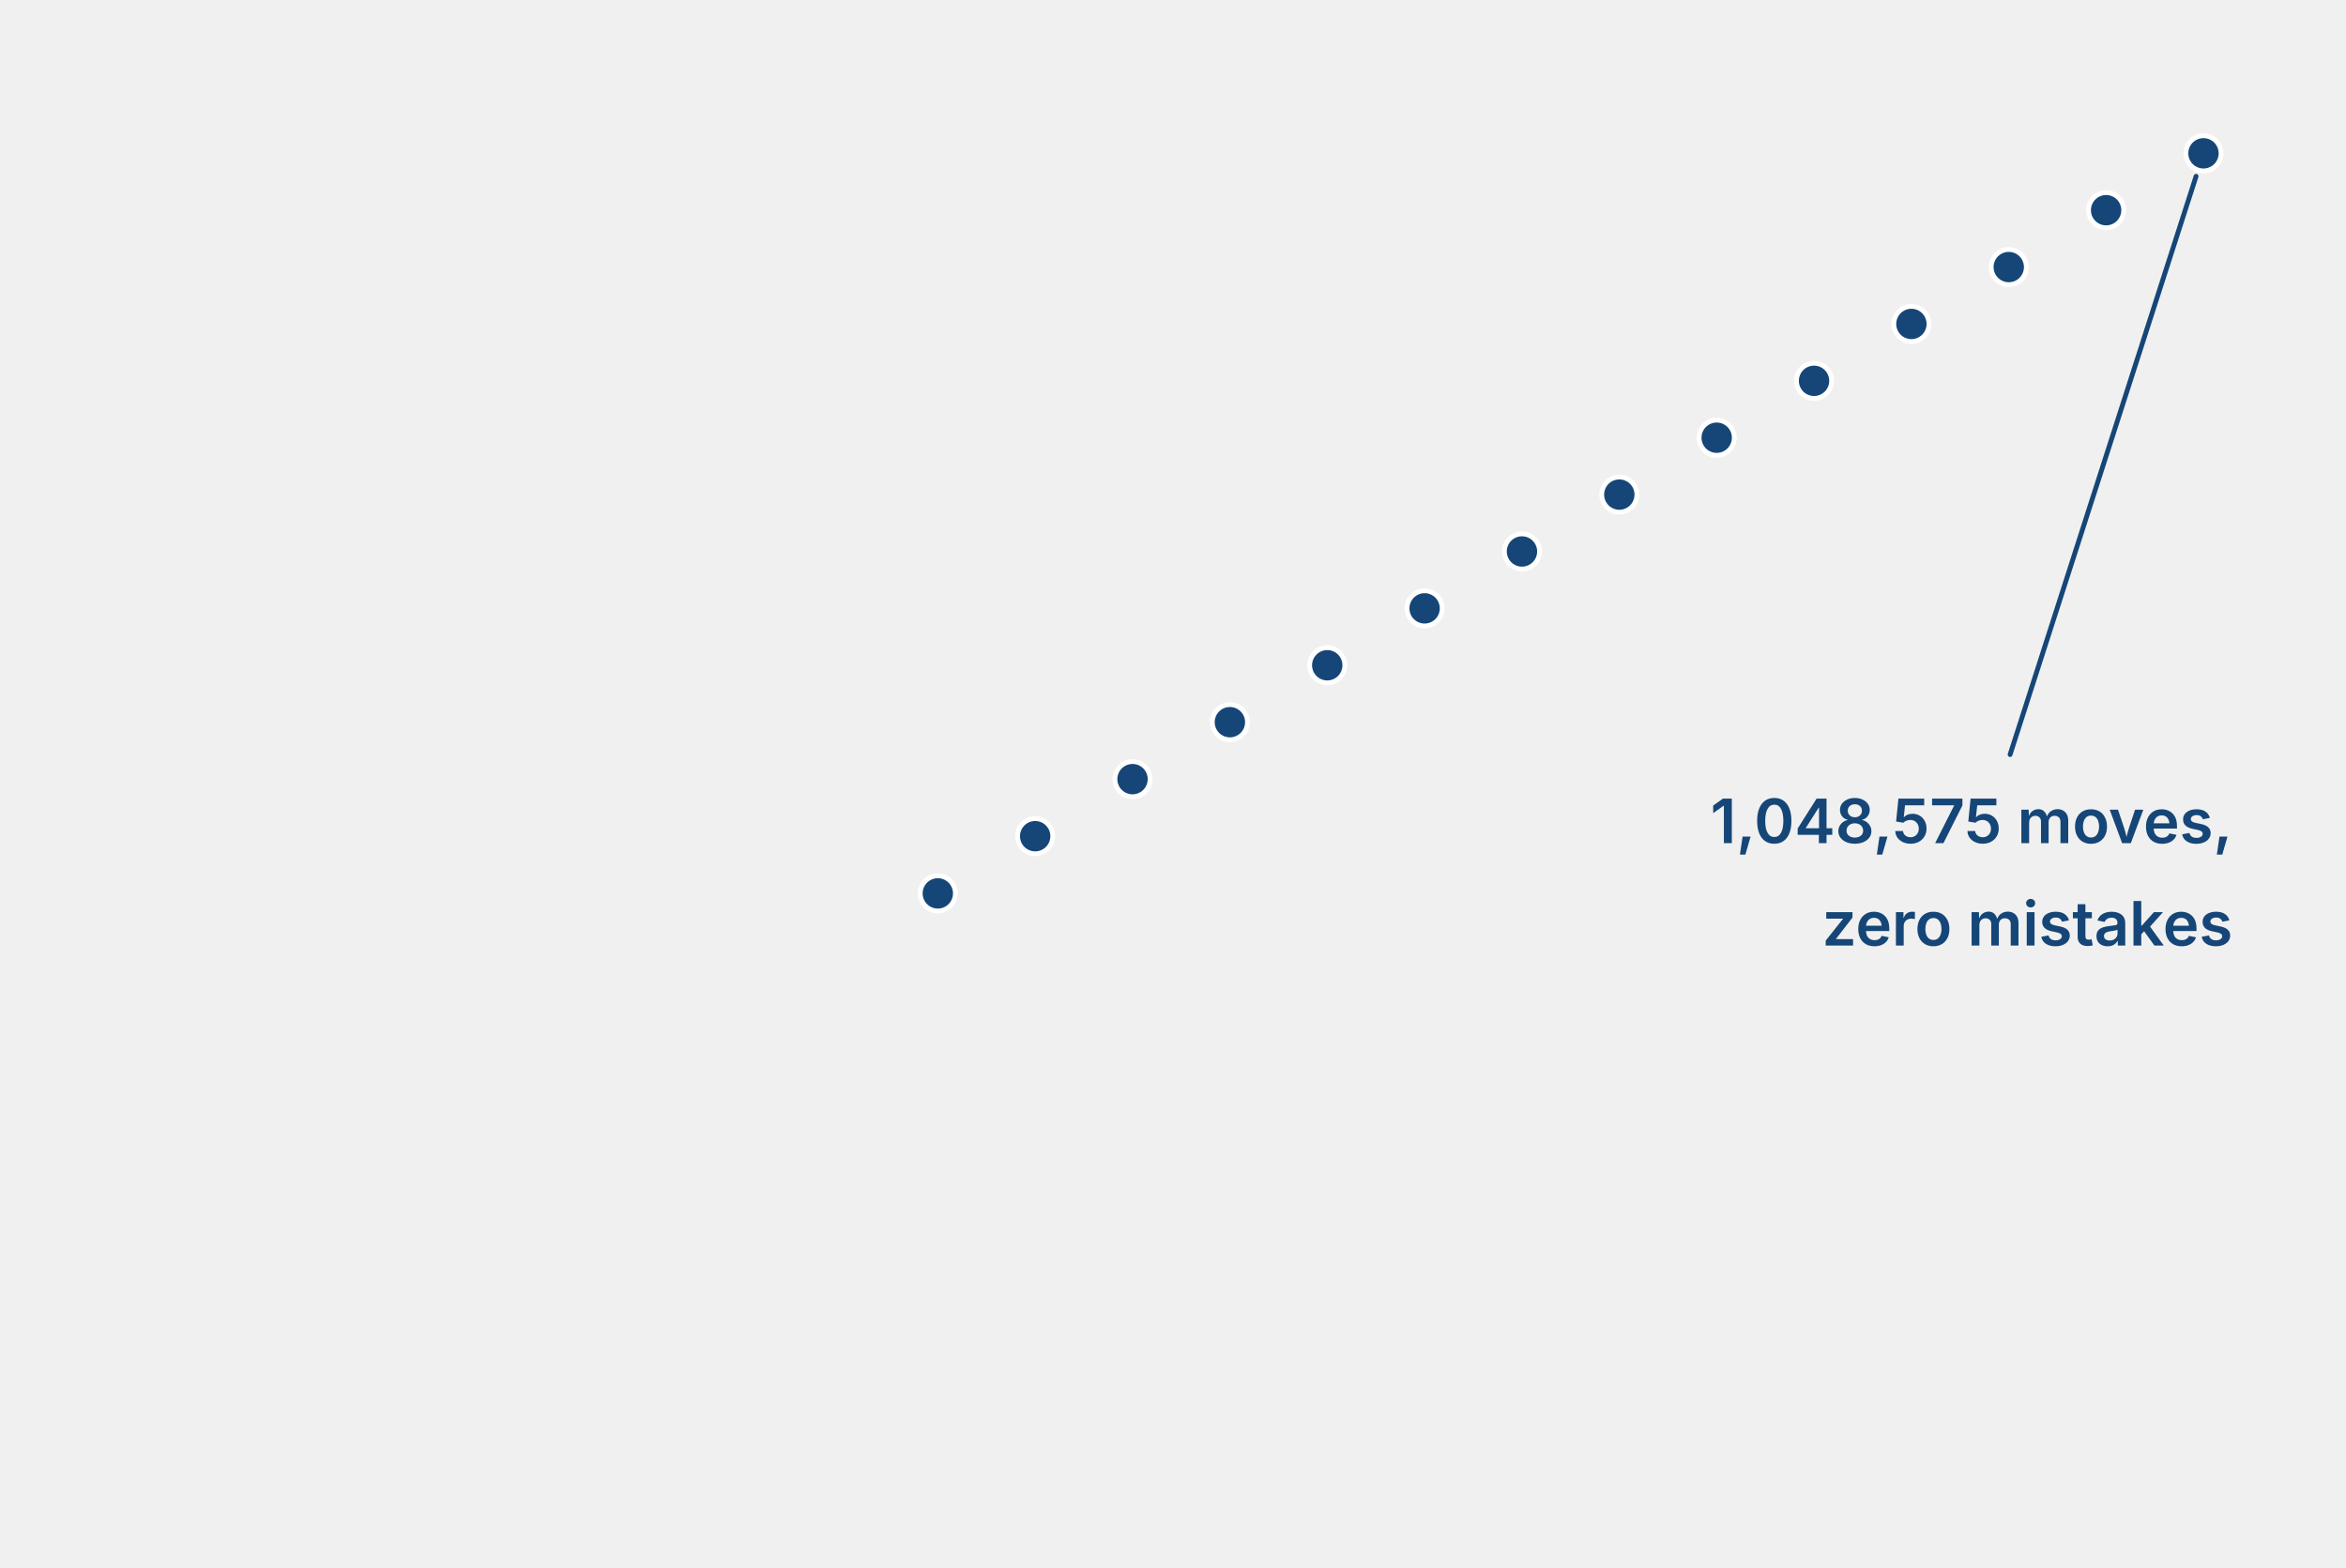
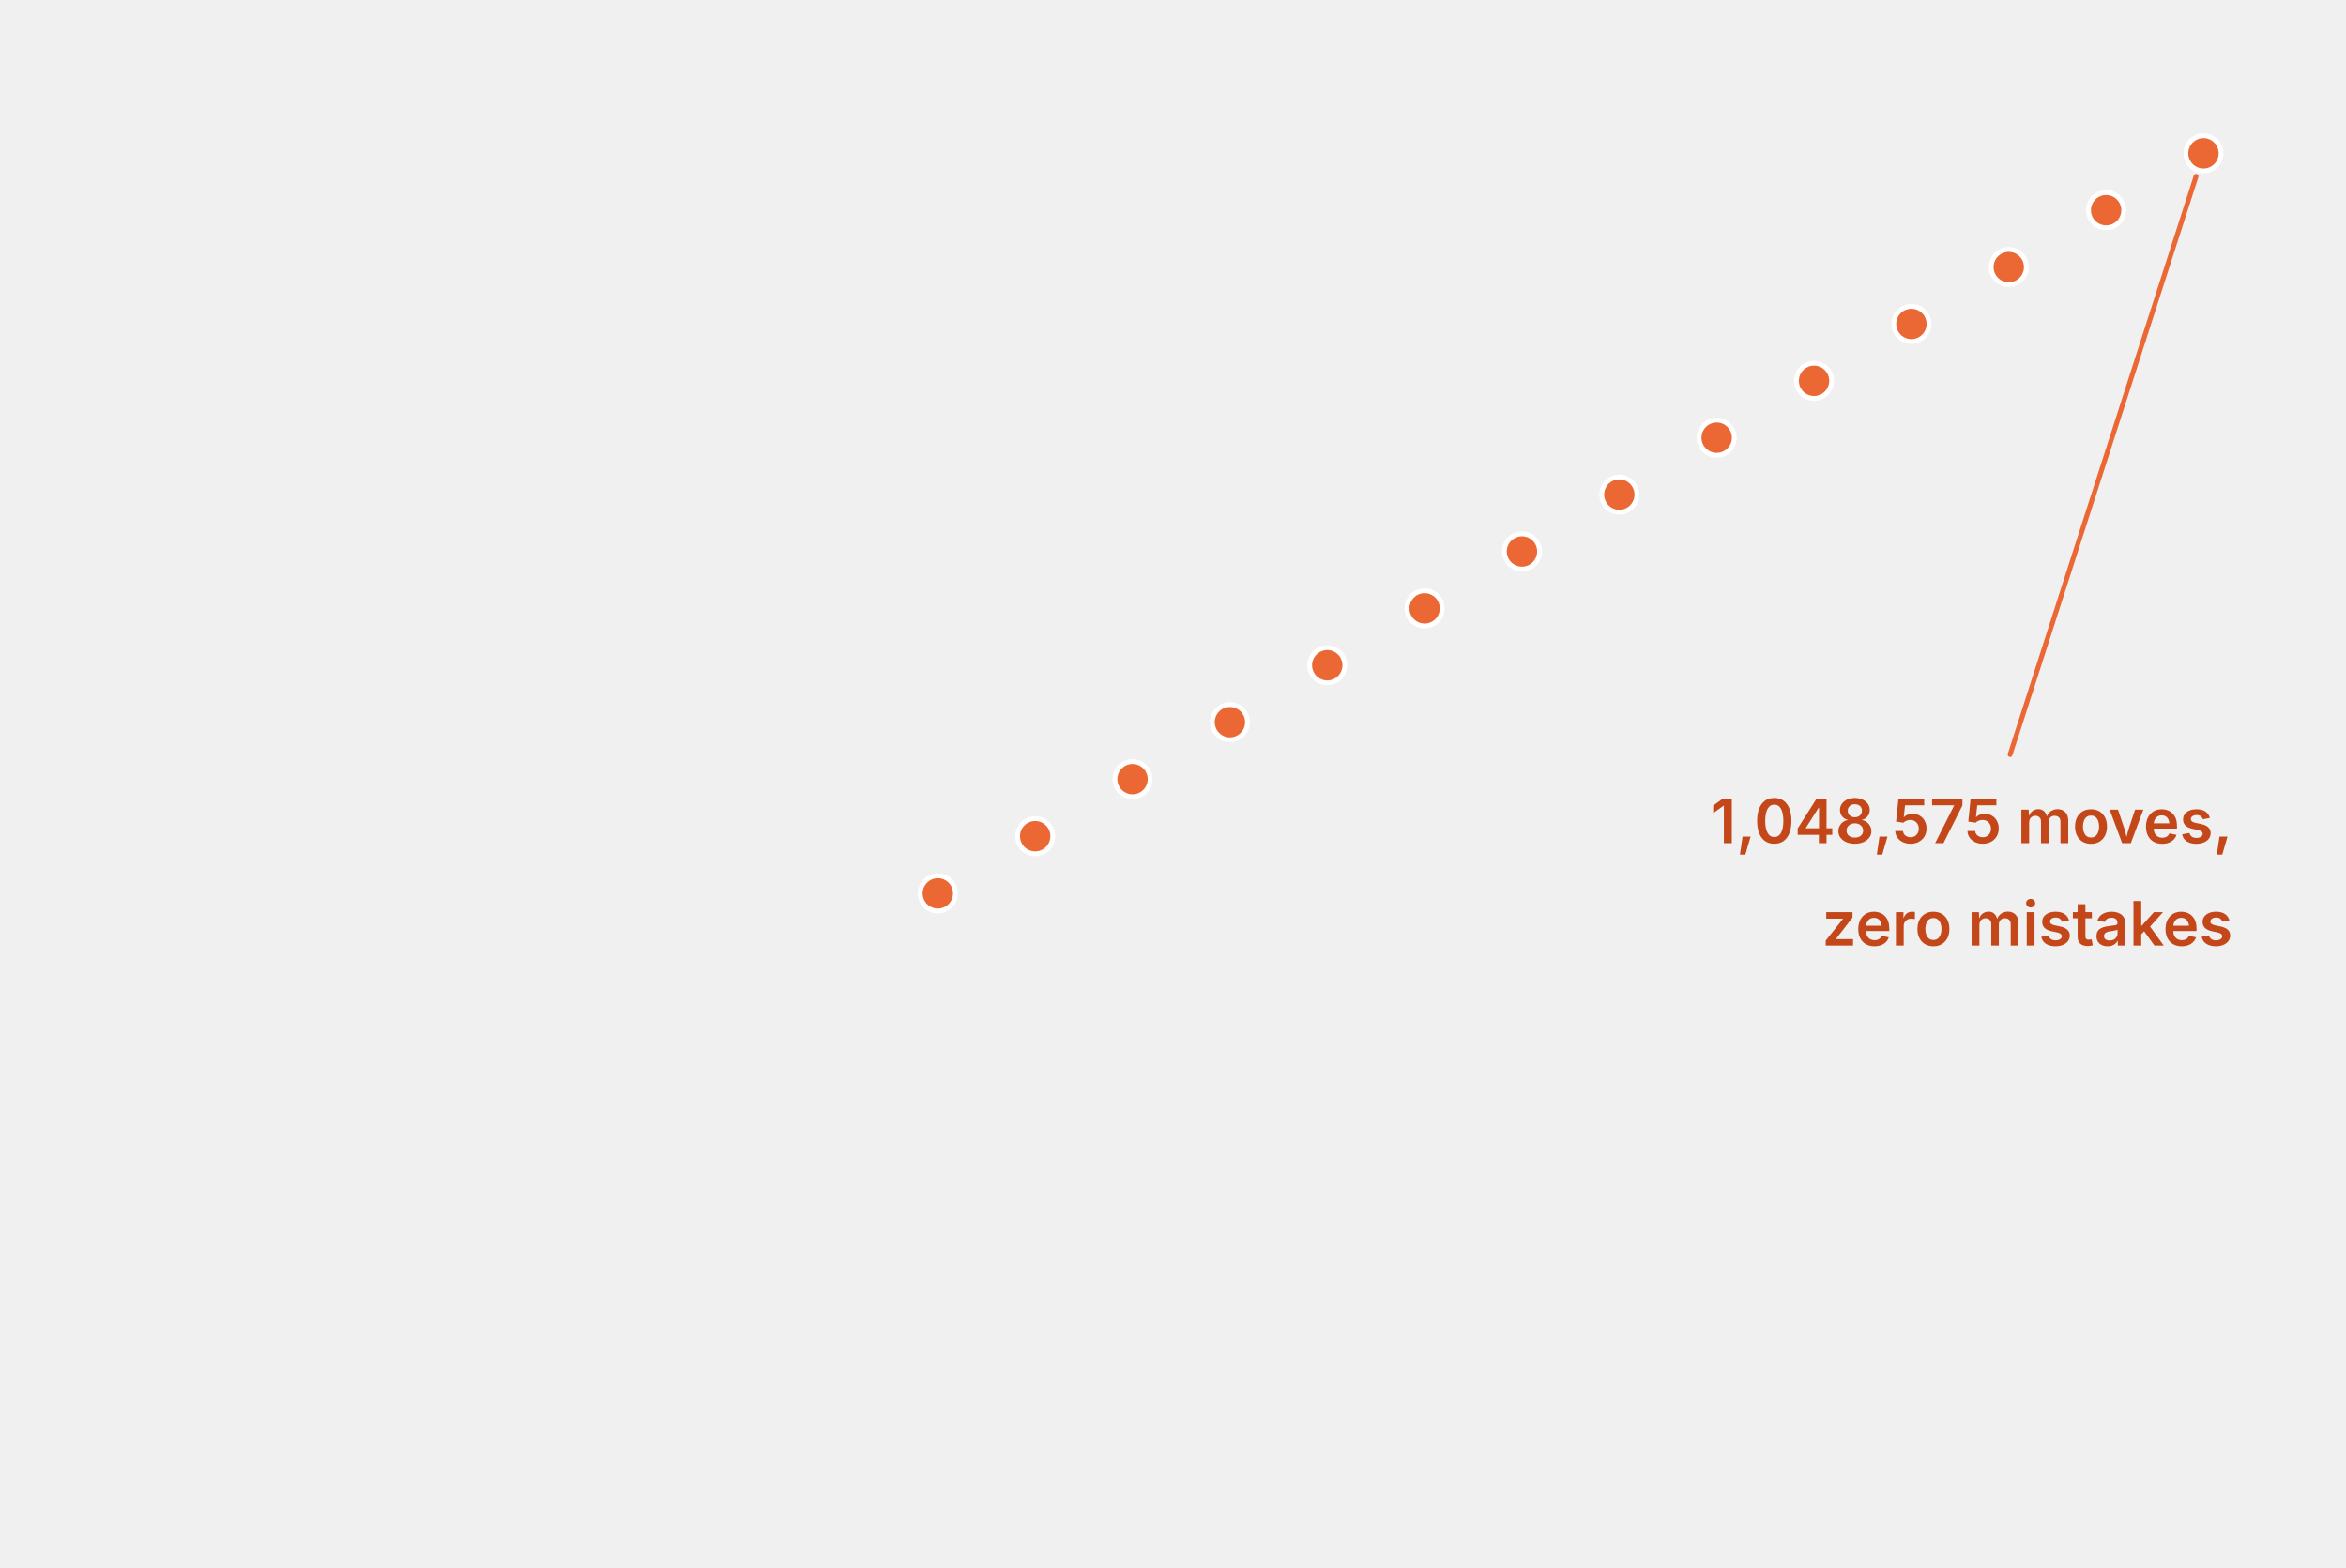
<svg xmlns="http://www.w3.org/2000/svg" xmlns:xlink="http://www.w3.org/1999/xlink" width="388.8pt" height="259.868pt" viewBox="0 0 388.8 259.868" version="1.1">
  <defs>
    <style type="text/css">*{stroke-linejoin: round; stroke-linecap: butt}</style>
  </defs>
  <g id="figure_1">
    <g id="patch_1">
      <path d="M 0 259.868  L 388.8 259.868  L 388.8 0  L 0 0  L 0 259.868  z " style="fill: none" />
    </g>
    <g id="axes_1">
      <g id="patch_2">
-         <path d="M 333.13 125.056  Q 348.543 77.138 363.955 29.219  " style="fill: none; stroke: #154677; stroke-width: 0.8; stroke-linecap: round" />
+         <path d="M 333.13 125.056  Q 348.543 77.138 363.955 29.219  " style="fill: none; stroke: #eb6834; stroke-width: 0.8; stroke-linecap: round" />
      </g>
      <g id="data">
-         <g style="fill: #154677" transform="translate(283.4585 139.736) scale(0.10148 -0.10148)">
+         <g style="fill: #c4471a" transform="translate(283.4585 139.736) scale(0.10148 -0.10148)">
          <defs>
            <path id="Inter-SemiBold-53e" d="M 2241 4656  L 2241 0  L 1413 0  L 1413 3913  L 1381 3913  L 294 3131  L 294 3925  L 1316 4656  L 2241 4656  z " transform="scale(0.015625)" />
            <path id="Inter-SemiBold-5dd" d="M 385 -1197  L 660 687  L 1497 687  L 953 -1197  L 385 -1197  z " transform="scale(0.015625)" />
            <path id="Inter-SemiBold-53d" d="M 2113 -63  Q 1263 -63 792 564  Q 322 1191 322 2325  Q 322 3456 794 4087  Q 1266 4719 2113 4719  Q 2956 4719 3428 4087  Q 3900 3456 3900 2325  Q 3900 1191 3429 564  Q 2959 -63 2113 -63  z M 2113 638  Q 2569 638 2814 1078  Q 3059 1519 3059 2325  Q 3059 3134 2814 3578  Q 2569 4022 2113 4022  Q 1656 4022 1409 3576  Q 1163 3131 1163 2325  Q 1163 1519 1408 1078  Q 1653 638 2113 638  z " transform="scale(0.015625)" />
            <path id="Inter-SemiBold-542" d="M 334 866  L 334 1531  L 2313 4656  L 3350 4656  L 3350 1553  L 3950 1553  L 3950 866  L 3350 866  L 3350 0  L 2550 0  L 2550 866  L 334 866  z M 2566 1553  L 2566 3706  L 2528 3706  L 1188 1591  L 1188 1553  L 2566 1553  z " transform="scale(0.015625)" />
            <path id="Inter-SemiBold-547" d="M 2047 -63  Q 1541 -63 1152 106  Q 763 275 542 572  Q 322 869 322 1247  Q 322 1538 450 1784  Q 578 2031 798 2197  Q 1019 2363 1294 2409  L 1294 2438  Q 934 2519 712 2806  Q 491 3094 491 3472  Q 491 3831 692 4112  Q 894 4394 1245 4556  Q 1597 4719 2047 4719  Q 2494 4719 2845 4556  Q 3197 4394 3400 4112  Q 3603 3831 3603 3472  Q 3603 3094 3379 2806  Q 3156 2519 2803 2438  L 2803 2409  Q 3072 2363 3292 2197  Q 3513 2031 3644 1784  Q 3775 1538 3775 1247  Q 3775 869 3553 572  Q 3331 275 2940 106  Q 2550 -63 2047 -63  z M 2047 581  Q 2441 581 2677 781  Q 2913 981 2913 1306  Q 2913 1641 2666 1856  Q 2419 2072 2047 2072  Q 1669 2072 1423 1856  Q 1178 1641 1178 1306  Q 1178 981 1414 781  Q 1650 581 2047 581  z M 2047 2703  Q 2369 2703 2578 2893  Q 2788 3084 2788 3391  Q 2788 3694 2581 3878  Q 2375 4063 2047 4063  Q 1716 4063 1511 3878  Q 1306 3694 1306 3391  Q 1306 3088 1514 2895  Q 1722 2703 2047 2703  z " transform="scale(0.015625)" />
            <path id="Inter-SemiBold-543" d="M 1931 -63  Q 1475 -63 1117 109  Q 759 281 550 579  Q 341 878 328 1263  L 1141 1263  Q 1156 975 1384 795  Q 1613 616 1931 616  Q 2303 616 2545 866  Q 2788 1116 2788 1509  Q 2788 1906 2539 2164  Q 2291 2422 1906 2422  Q 1694 2422 1492 2342  Q 1291 2263 1172 2134  L 416 2256  L 659 4656  L 3353 4656  L 3353 3956  L 1350 3956  L 1219 2719  L 1244 2719  Q 1375 2872 1611 2970  Q 1847 3069 2128 3069  Q 2550 3069 2883 2870  Q 3216 2672 3406 2323  Q 3597 1975 3597 1528  Q 3597 1066 3384 706  Q 3172 347 2797 142  Q 2422 -63 1931 -63  z " transform="scale(0.015625)" />
            <path id="Inter-SemiBold-546" d="M 578 0  L 2559 3925  L 2559 3956  L 259 3956  L 259 4656  L 3428 4656  L 3428 3938  L 1447 0  L 578 0  z " transform="scale(0.015625)" />
            <path id="Inter-SemiBold-6f1" transform="scale(0.015625)" />
            <path id="Inter-SemiBold-2fe" d="M 431 0  L 431 3494  L 1194 3494  L 1219 2828  Q 1356 3200 1626 3375  Q 1897 3550 2209 3550  Q 2878 3550 3106 2791  Q 3247 3169 3550 3359  Q 3853 3550 4222 3550  Q 4694 3550 5012 3244  Q 5331 2938 5331 2356  L 5331 0  L 4519 0  L 4519 2231  Q 4519 2556 4341 2706  Q 4163 2856 3913 2856  Q 3616 2856 3447 2672  Q 3278 2488 3278 2194  L 3278 0  L 2484 0  L 2484 2269  Q 2484 2534 2318 2695  Q 2153 2856 1894 2856  Q 1625 2856 1434 2673  Q 1244 2491 1244 2141  L 1244 0  L 431 0  z " transform="scale(0.015625)" />
            <path id="Inter-SemiBold-316" d="M 1947 -72  Q 1438 -72 1063 154  Q 688 381 483 786  Q 278 1191 278 1728  Q 278 2272 483 2680  Q 688 3088 1063 3313  Q 1438 3538 1947 3538  Q 2456 3538 2831 3313  Q 3206 3088 3412 2680  Q 3619 2272 3619 1728  Q 3619 1191 3412 786  Q 3206 381 2831 154  Q 2456 -72 1947 -72  z M 1947 588  Q 2231 588 2418 741  Q 2606 894 2700 1153  Q 2794 1413 2794 1731  Q 2794 2053 2700 2312  Q 2606 2572 2418 2725  Q 2231 2878 1947 2878  Q 1666 2878 1478 2725  Q 1291 2572 1198 2312  Q 1106 2053 1106 1731  Q 1106 1413 1198 1153  Q 1291 894 1478 741  Q 1666 588 1947 588  z " transform="scale(0.015625)" />
            <path id="Inter-SemiBold-3d4" d="M 1422 0  L 122 3494  L 991 3494  L 1628 1594  Q 1706 1363 1767 1128  Q 1828 894 1888 656  Q 1944 894 2003 1128  Q 2063 1363 2141 1594  L 2775 3494  L 3638 3494  L 2331 0  L 1422 0  z " transform="scale(0.015625)" />
            <path id="Inter-SemiBold-266" d="M 1975 -72  Q 1447 -72 1067 150  Q 688 372 483 775  Q 278 1178 278 1725  Q 278 2263 479 2670  Q 681 3078 1051 3308  Q 1422 3538 1922 3538  Q 2347 3538 2711 3352  Q 3075 3166 3297 2777  Q 3519 2388 3519 1775  L 3519 1519  L 1088 1519  Q 1103 1053 1348 809  Q 1594 566 1984 566  Q 2253 566 2445 681  Q 2638 797 2719 1019  L 3466 866  Q 3341 444 2948 186  Q 2556 -72 1975 -72  z M 1091 2072  L 2728 2072  Q 2691 2447 2489 2673  Q 2288 2900 1925 2900  Q 1553 2900 1336 2661  Q 1119 2422 1091 2072  z " transform="scale(0.015625)" />
            <path id="Inter-SemiBold-367" d="M 1753 -72  Q 1150 -72 758 186  Q 366 444 275 919  L 1034 1063  Q 1172 550 1769 550  Q 2069 550 2245 670  Q 2422 791 2422 969  Q 2422 1266 1950 1369  L 1353 1497  Q 372 1709 372 2475  Q 372 2800 550 3037  Q 728 3275 1045 3406  Q 1363 3538 1781 3538  Q 2375 3538 2720 3291  Q 3066 3044 3172 2638  L 2447 2494  Q 2384 2675 2228 2803  Q 2072 2931 1791 2931  Q 1534 2931 1359 2817  Q 1184 2703 1184 2525  Q 1184 2372 1298 2273  Q 1413 2175 1681 2116  L 2275 1991  Q 3253 1781 3253 1047  Q 3253 716 3062 464  Q 2872 213 2533 70  Q 2194 -72 1753 -72  z " transform="scale(0.015625)" />
          </defs>
          <use xlink:href="#Inter-SemiBold-53e" />
          <use xlink:href="#Inter-SemiBold-5dd" transform="translate(42.28125 0)" />
          <use xlink:href="#Inter-SemiBold-53d" transform="translate(71.39062 0)" />
          <use xlink:href="#Inter-SemiBold-542" transform="translate(137.3594 0)" />
          <use xlink:href="#Inter-SemiBold-547" transform="translate(203.9688 0)" />
          <use xlink:href="#Inter-SemiBold-5dd" transform="translate(265.8438 0)" />
          <use xlink:href="#Inter-SemiBold-543" transform="translate(296.8125 0)" />
          <use xlink:href="#Inter-SemiBold-546" transform="translate(358.0469 0)" />
          <use xlink:href="#Inter-SemiBold-543" transform="translate(414.7031 0)" />
          <use xlink:href="#Inter-SemiBold-6f1" transform="translate(475.9375 0)" />
          <use xlink:href="#Inter-SemiBold-2fe" transform="translate(501.1406 0)" />
          <use xlink:href="#Inter-SemiBold-316" transform="translate(591.1875 0)" />
          <use xlink:href="#Inter-SemiBold-3d4" transform="translate(650.2188 0)" />
          <use xlink:href="#Inter-SemiBold-266" transform="translate(707.0469 0)" />
          <use xlink:href="#Inter-SemiBold-367" transform="translate(766.1719 0)" />
          <use xlink:href="#Inter-SemiBold-5dd" transform="translate(821.1094 0)" />
        </g>
-         <g style="fill: #154677" transform="translate(301.9675 156.7163) scale(0.10148 -0.10148)">
+         <g style="fill: #c4471a" transform="translate(301.9675 156.7163) scale(0.10148 -0.10148)">
          <defs>
            <path id="Inter-SemiBold-3fe" d="M 381 0  L 381 519  L 2184 2788  L 2184 2816  L 438 2816  L 438 3494  L 3181 3494  L 3181 2931  L 1463 706  L 1463 678  L 3241 678  L 3241 0  L 381 0  z " transform="scale(0.015625)" />
            <path id="Inter-SemiBold-354" d="M 431 0  L 431 3494  L 1219 3494  L 1219 2909  L 1256 2909  Q 1350 3213 1584 3377  Q 1819 3541 2119 3541  Q 2275 3541 2416 3519  L 2416 2772  Q 2366 2784 2253 2798  Q 2141 2813 2031 2813  Q 1691 2813 1467 2602  Q 1244 2391 1244 2056  L 1244 0  L 431 0  z " transform="scale(0.015625)" />
            <path id="Inter-SemiBold-2b1" d="M 431 0  L 431 3494  L 1244 3494  L 1244 0  L 431 0  z M 838 3988  Q 644 3988 505 4117  Q 366 4247 366 4434  Q 366 4619 505 4748  Q 644 4878 838 4878  Q 1035 4878 1174 4748  Q 1313 4619 1313 4434  Q 1313 4247 1174 4117  Q 1035 3988 838 3988  z " transform="scale(0.015625)" />
            <path id="Inter-SemiBold-379" d="M 2047 3494  L 2047 2856  L 1372 2856  L 1372 984  Q 1372 794 1451 705  Q 1531 616 1719 616  Q 1775 616 1865 630  Q 1956 644 2016 656  L 2144 28  Q 2009 -13 1868 -30  Q 1728 -47 1600 -47  Q 1097 -47 828 203  Q 559 453 559 916  L 559 2856  L 63 2856  L 63 3494  L 559 3494  L 559 4325  L 1372 4325  L 1372 3494  L 2047 3494  z " transform="scale(0.015625)" />
            <path id="Inter-SemiBold-1fb" d="M 1406 -72  Q 1075 -72 809 48  Q 544 169 391 403  Q 238 638 238 981  Q 238 1375 430 1592  Q 622 1809 926 1907  Q 1231 2006 1569 2041  Q 2025 2091 2228 2133  Q 2431 2175 2431 2356  L 2431 2372  Q 2431 2628 2275 2770  Q 2119 2913 1822 2913  Q 1516 2913 1334 2778  Q 1153 2644 1091 2472  L 338 2625  Q 491 3088 892 3313  Q 1294 3538 1819 3538  Q 2066 3538 2317 3480  Q 2569 3422 2778 3286  Q 2988 3150 3116 2917  Q 3244 2684 3244 2334  L 3244 0  L 2466 0  L 2466 481  L 2434 481  Q 2319 256 2066 92  Q 1813 -72 1406 -72  z M 1616 531  Q 1991 531 2214 747  Q 2438 963 2438 1253  L 2438 1666  Q 2381 1622 2237 1589  Q 2094 1556 1933 1532  Q 1772 1509 1666 1494  Q 1391 1456 1208 1343  Q 1025 1231 1025 991  Q 1025 766 1190 648  Q 1356 531 1616 531  z " transform="scale(0.015625)" />
            <path id="Inter-SemiBold-2d7" d="M 431 0  L 431 4656  L 1244 4656  L 1244 2084  L 1303 2084  L 2563 3494  L 3516 3494  L 2163 1984  L 3597 0  L 2622 0  L 1544 1497  L 1244 1175  L 1244 0  L 431 0  z " transform="scale(0.015625)" />
          </defs>
          <use xlink:href="#Inter-SemiBold-3fe" />
          <use xlink:href="#Inter-SemiBold-266" transform="translate(54.78125 0)" />
          <use xlink:href="#Inter-SemiBold-354" transform="translate(113.9062 0)" />
          <use xlink:href="#Inter-SemiBold-316" transform="translate(151.4062 0)" />
          <use xlink:href="#Inter-SemiBold-6f1" transform="translate(212.2969 0)" />
          <use xlink:href="#Inter-SemiBold-2fe" transform="translate(237.5 0)" />
          <use xlink:href="#Inter-SemiBold-2b1" transform="translate(327.5469 0)" />
          <use xlink:href="#Inter-SemiBold-367" transform="translate(353.7188 0)" />
          <use xlink:href="#Inter-SemiBold-379" transform="translate(408.6562 0)" />
          <use xlink:href="#Inter-SemiBold-1fb" transform="translate(444.4375 0)" />
          <use xlink:href="#Inter-SemiBold-2d7" transform="translate(501.8594 0)" />
          <use xlink:href="#Inter-SemiBold-266" transform="translate(556.5469 0)" />
          <use xlink:href="#Inter-SemiBold-367" transform="translate(615.6719 0)" />
        </g>
      </g>
      <g id="data">
        <defs>
-           <path id="m0e50b0e40c" d="M 0 2.915  C 0.773 2.915 1.515 2.608 2.062 2.062  C 2.608 1.515 2.915 0.773 2.915 0  C 2.915 -0.773 2.608 -1.515 2.062 -2.062  C 1.515 -2.608 0.773 -2.915 0 -2.915  C -0.773 -2.915 -1.515 -2.608 -2.062 -2.062  C -2.608 -1.515 -2.915 -0.773 -2.915 0  C -2.915 0.773 -2.608 1.515 -2.062 2.062  C -1.515 2.608 -0.773 2.915 0 2.915  z " style="stroke: #ffffff; stroke-width: 0.8" />
+           <path id="m52d9382fce" d="M 0 2.915  C 0.773 2.915 1.515 2.608 2.062 2.062  C 2.608 1.515 2.915 0.773 2.915 0  C 2.915 -0.773 2.608 -1.515 2.062 -2.062  C 1.515 -2.608 0.773 -2.915 0 -2.915  C -0.773 -2.915 -1.515 -2.608 -2.062 -2.062  C -2.608 -1.515 -2.915 -0.773 -2.915 0  C -2.915 0.773 -2.608 1.515 -2.062 2.062  C -1.515 2.608 -0.773 2.915 0 2.915  z " style="stroke: #ffffff; stroke-width: 0.8" />
        </defs>
        <g clip-path="url(#pef546f768e)">
-           <use xlink:href="#m0e50b0e40c" x="155.423" y="148.066" style="fill: #154677; stroke: #ffffff; stroke-width: 0.8" />
-           <use xlink:href="#m0e50b0e40c" x="171.558" y="138.586" style="fill: #154677; stroke: #ffffff; stroke-width: 0.8" />
-           <use xlink:href="#m0e50b0e40c" x="187.693" y="129.132" style="fill: #154677; stroke: #ffffff; stroke-width: 0.8" />
-           <use xlink:href="#m0e50b0e40c" x="203.828" y="119.692" style="fill: #154677; stroke: #ffffff; stroke-width: 0.8" />
-           <use xlink:href="#m0e50b0e40c" x="219.964" y="110.258" style="fill: #154677; stroke: #ffffff; stroke-width: 0.8" />
-           <use xlink:href="#m0e50b0e40c" x="236.099" y="100.828" style="fill: #154677; stroke: #ffffff; stroke-width: 0.8" />
-           <use xlink:href="#m0e50b0e40c" x="252.234" y="91.399" style="fill: #154677; stroke: #ffffff; stroke-width: 0.8" />
-           <use xlink:href="#m0e50b0e40c" x="268.369" y="81.972" style="fill: #154677; stroke: #ffffff; stroke-width: 0.8" />
-           <use xlink:href="#m0e50b0e40c" x="284.504" y="72.544" style="fill: #154677; stroke: #ffffff; stroke-width: 0.8" />
-           <use xlink:href="#m0e50b0e40c" x="300.64" y="63.117" style="fill: #154677; stroke: #ffffff; stroke-width: 0.8" />
-           <use xlink:href="#m0e50b0e40c" x="316.775" y="53.69" style="fill: #154677; stroke: #ffffff; stroke-width: 0.8" />
-           <use xlink:href="#m0e50b0e40c" x="332.91" y="44.263" style="fill: #154677; stroke: #ffffff; stroke-width: 0.8" />
-           <use xlink:href="#m0e50b0e40c" x="349.045" y="34.836" style="fill: #154677; stroke: #ffffff; stroke-width: 0.8" />
-           <use xlink:href="#m0e50b0e40c" x="365.18" y="25.409" style="fill: #154677; stroke: #ffffff; stroke-width: 0.8" />
+           <use xlink:href="#m52d9382fce" x="155.423" y="148.066" style="fill: #eb6834; stroke: #ffffff; stroke-width: 0.8" />
+           <use xlink:href="#m52d9382fce" x="171.558" y="138.586" style="fill: #eb6834; stroke: #ffffff; stroke-width: 0.8" />
+           <use xlink:href="#m52d9382fce" x="187.693" y="129.132" style="fill: #eb6834; stroke: #ffffff; stroke-width: 0.8" />
+           <use xlink:href="#m52d9382fce" x="203.828" y="119.692" style="fill: #eb6834; stroke: #ffffff; stroke-width: 0.8" />
+           <use xlink:href="#m52d9382fce" x="219.964" y="110.258" style="fill: #eb6834; stroke: #ffffff; stroke-width: 0.8" />
+           <use xlink:href="#m52d9382fce" x="236.099" y="100.828" style="fill: #eb6834; stroke: #ffffff; stroke-width: 0.8" />
+           <use xlink:href="#m52d9382fce" x="252.234" y="91.399" style="fill: #eb6834; stroke: #ffffff; stroke-width: 0.8" />
+           <use xlink:href="#m52d9382fce" x="268.369" y="81.972" style="fill: #eb6834; stroke: #ffffff; stroke-width: 0.8" />
+           <use xlink:href="#m52d9382fce" x="284.504" y="72.544" style="fill: #eb6834; stroke: #ffffff; stroke-width: 0.8" />
+           <use xlink:href="#m52d9382fce" x="300.64" y="63.117" style="fill: #eb6834; stroke: #ffffff; stroke-width: 0.8" />
+           <use xlink:href="#m52d9382fce" x="316.775" y="53.69" style="fill: #eb6834; stroke: #ffffff; stroke-width: 0.8" />
+           <use xlink:href="#m52d9382fce" x="332.91" y="44.263" style="fill: #eb6834; stroke: #ffffff; stroke-width: 0.8" />
+           <use xlink:href="#m52d9382fce" x="349.045" y="34.836" style="fill: #eb6834; stroke: #ffffff; stroke-width: 0.8" />
+           <use xlink:href="#m52d9382fce" x="365.18" y="25.409" style="fill: #eb6834; stroke: #ffffff; stroke-width: 0.8" />
        </g>
      </g>
    </g>
  </g>
  <defs>
    <clipPath id="pef546f768e">
      <rect x="50.544" y="7.2" width="322.704" height="213.696" />
    </clipPath>
  </defs>
</svg>
